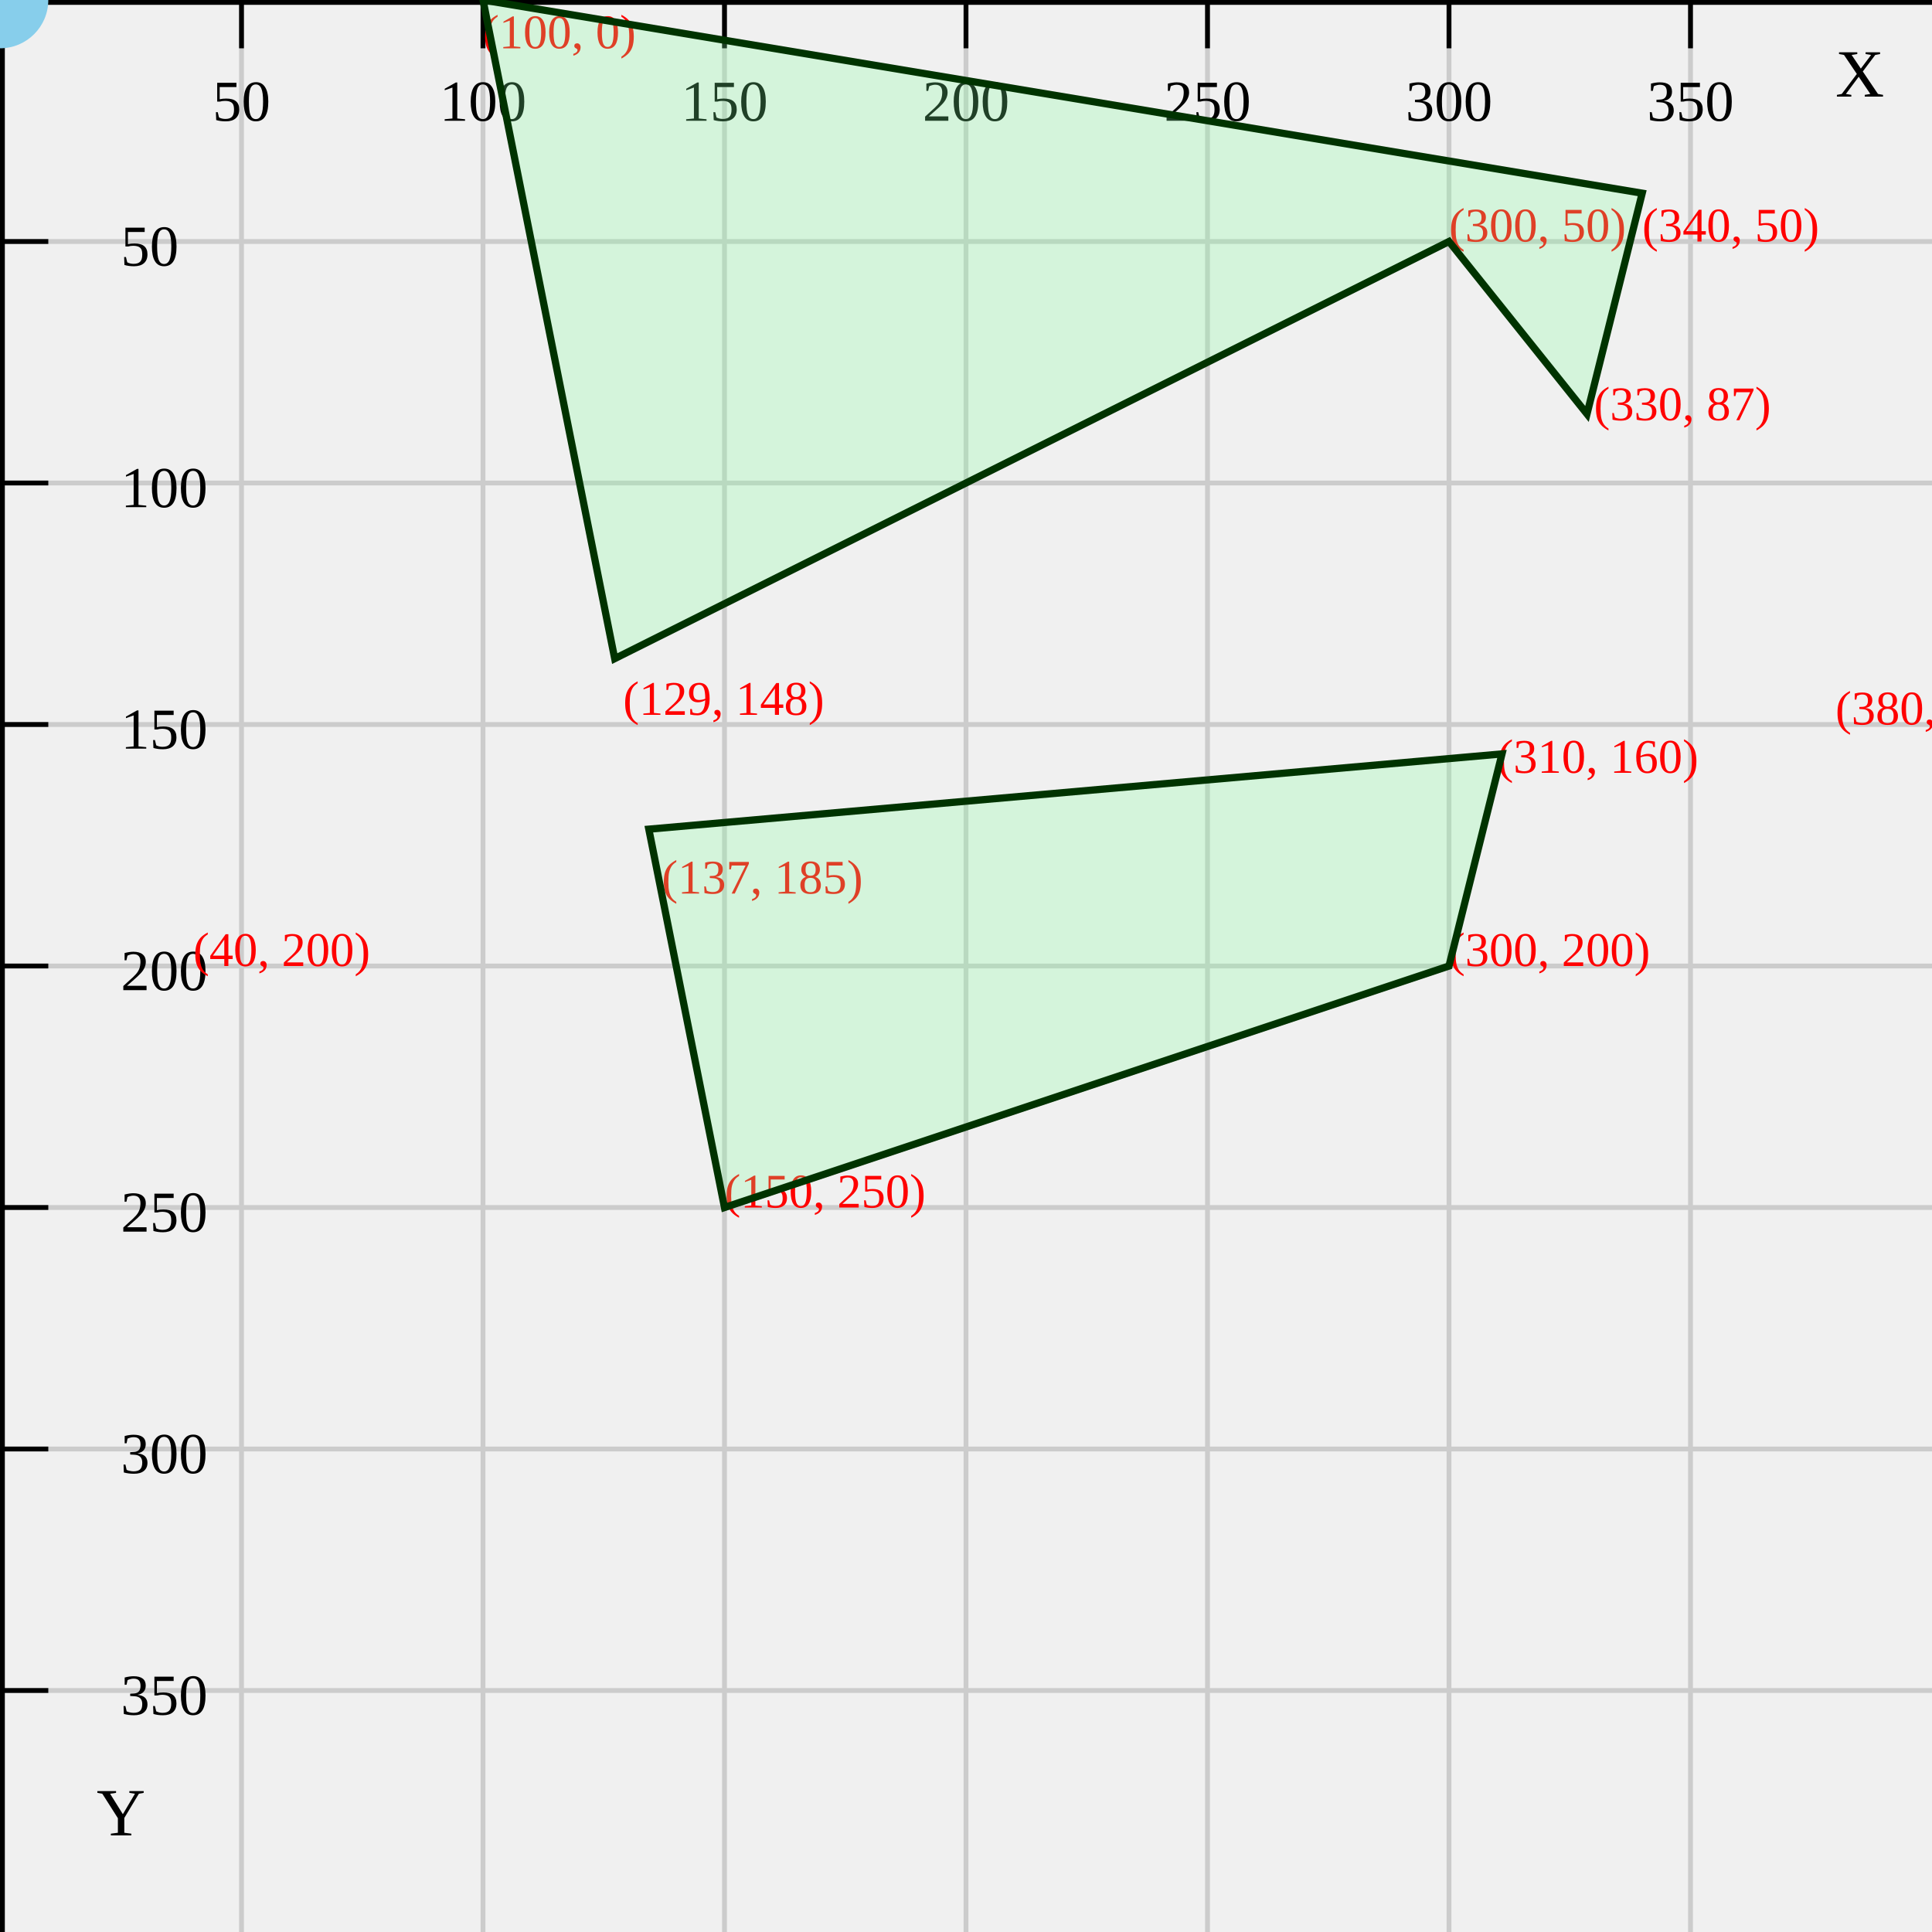
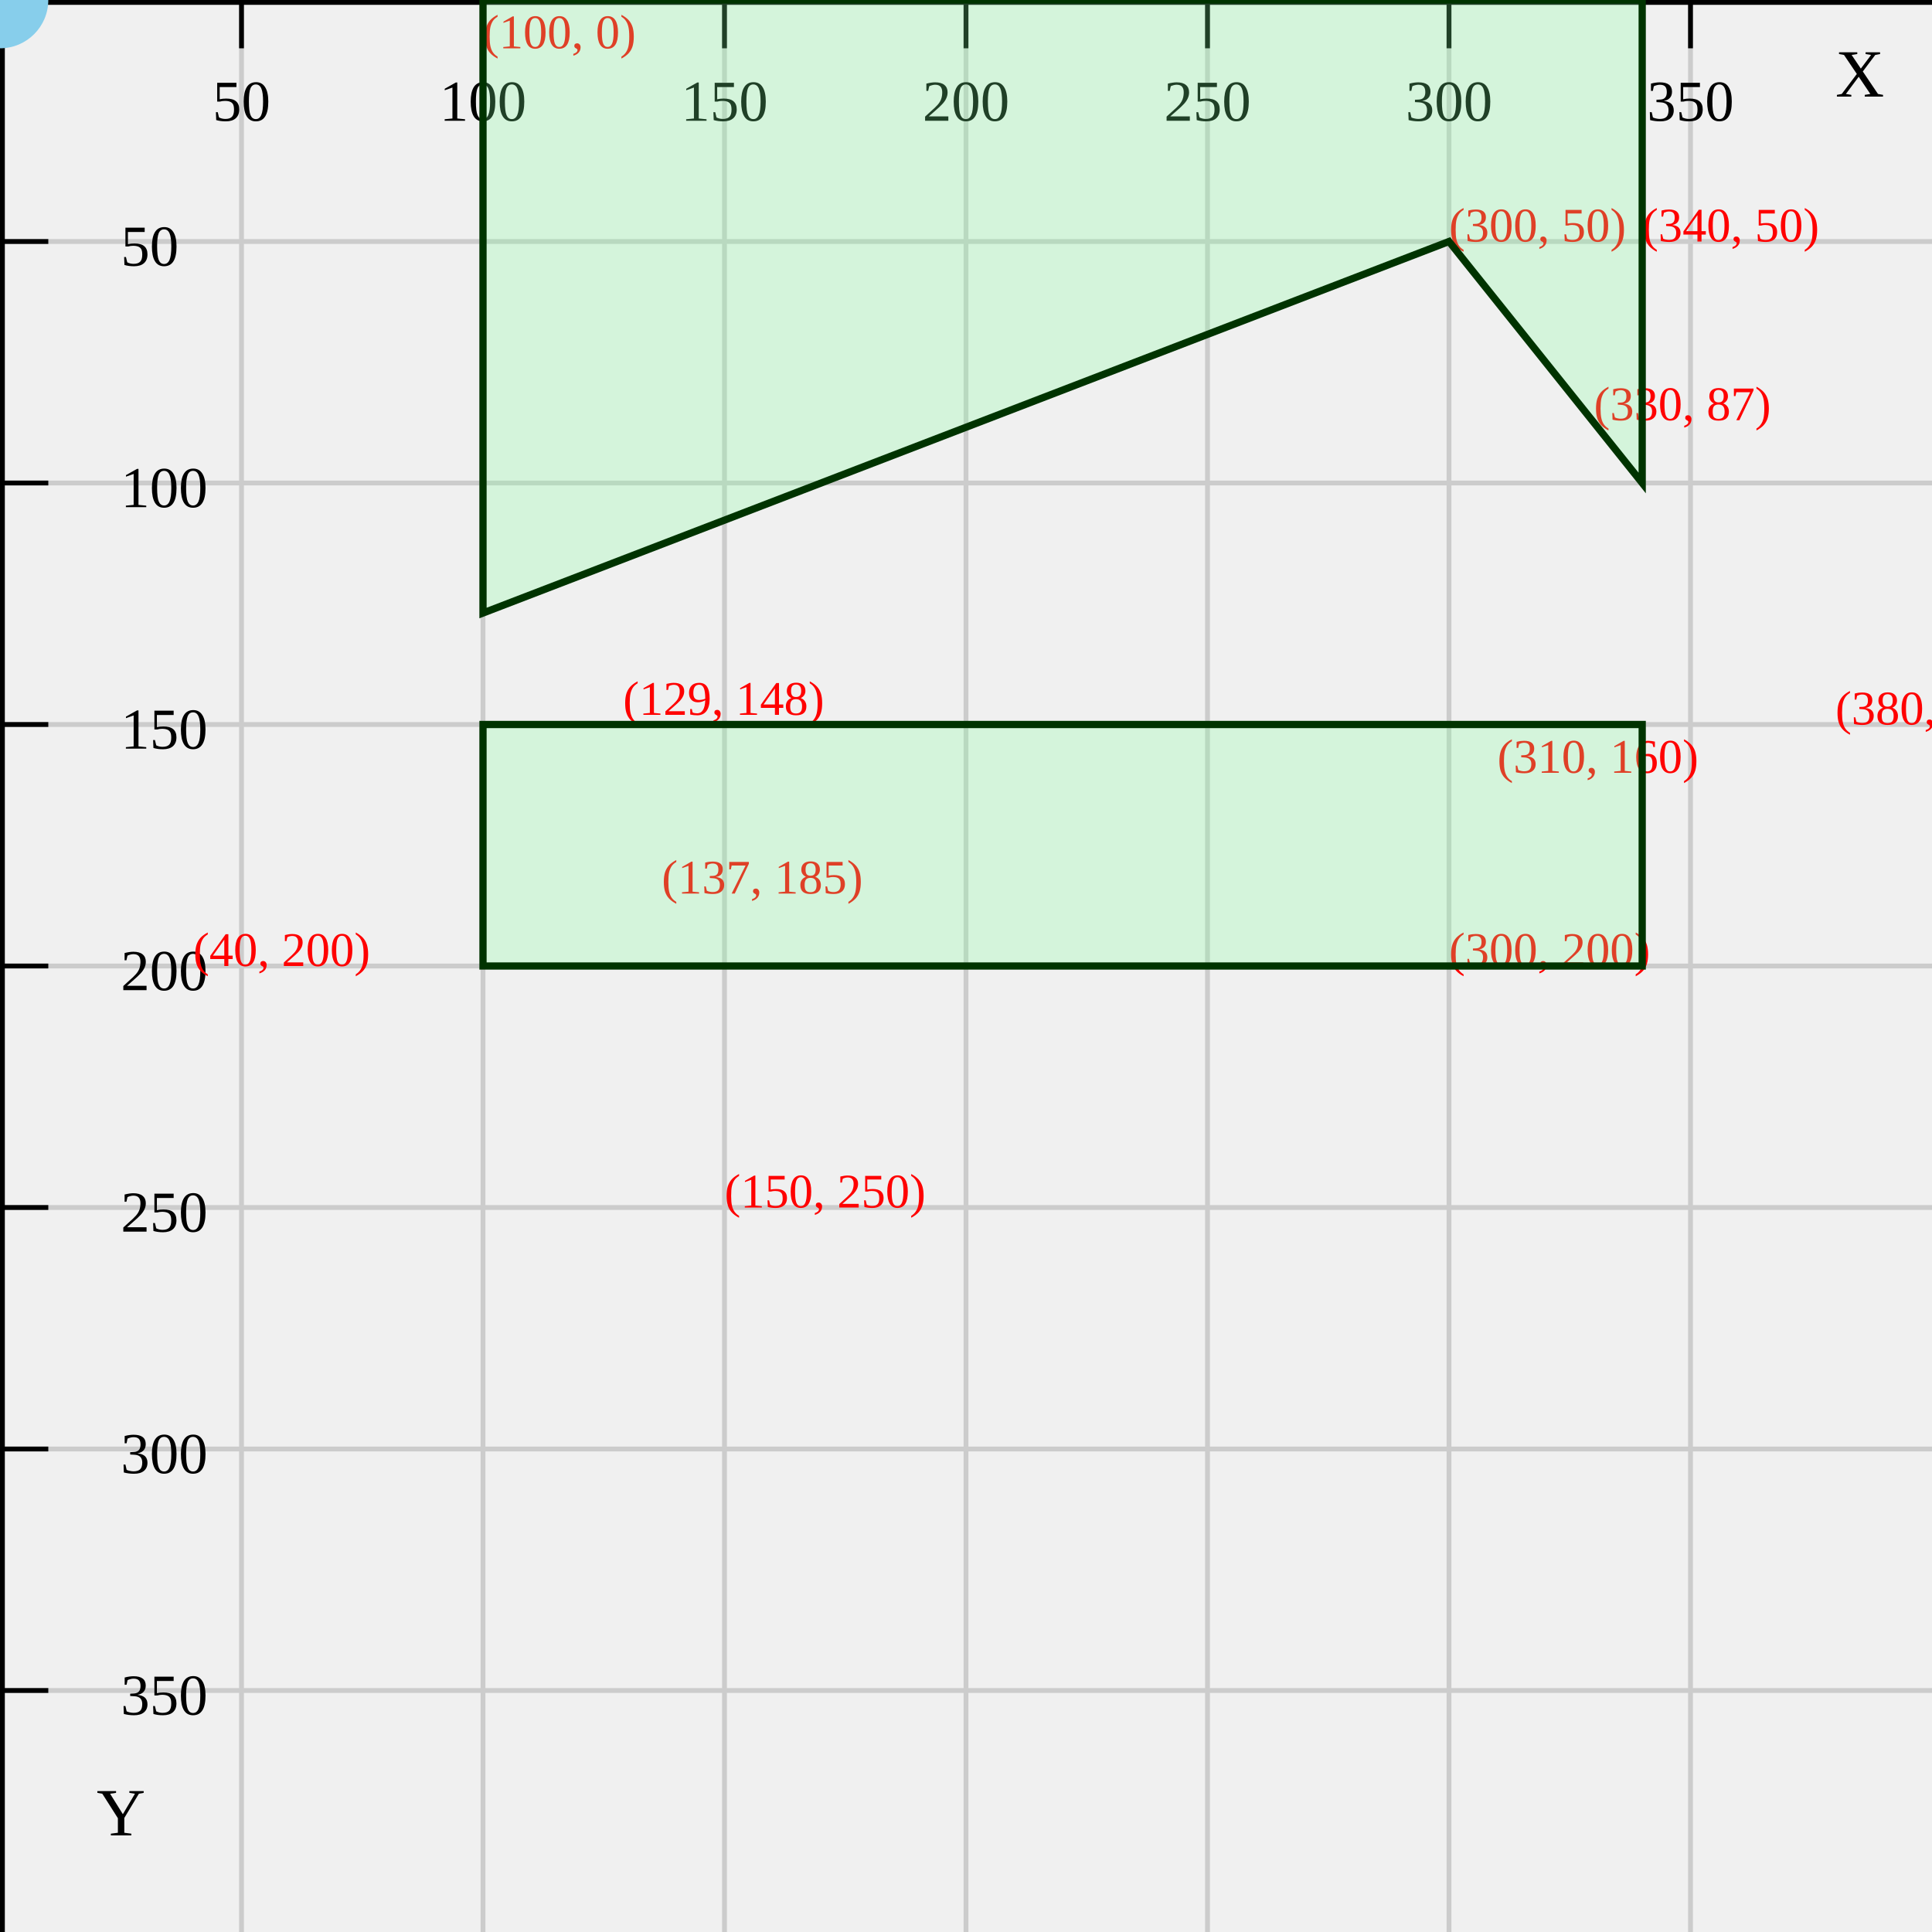
<svg xmlns="http://www.w3.org/2000/svg" width="400px" height="400px" viewBox="0 0 400 400" version="1.1">
  <svg width="500" height="400">
    <rect width="100%" height="100%" fill="#f0f0f0" />
    <path d="M50,0 V400 M100,0 V400 M150,0 V400 M200,0 V400 M250,0 V400 M300,0 V400 M350,0 V400" stroke="#ccc" stroke-width="1" fill="none" />
    <path d="M0,50 H400 M0,100 H400 M0,150 H400 M0,200 H400 M0,250 H400 M0,300 H400 M0,350 H400" stroke="#ccc" stroke-width="1" fill="none" />
    <line x1="0" y1="0" x2="500" y2="0" stroke="black" stroke-width="2" />
    <line x1="0" y1="0" x2="0" y2="400" stroke="black" stroke-width="2" />
    <g id="x-axis-ticks">
      <line x1="50" y1="0" x2="50" y2="10" stroke="black" />
      <text x="50" y="25" font-size="12" text-anchor="middle">50</text>
      <line x1="100" y1="0" x2="100" y2="10" stroke="black" />
      <text x="100" y="25" font-size="12" text-anchor="middle">100</text>
      <line x1="150" y1="0" x2="150" y2="10" stroke="black" />
      <text x="150" y="25" font-size="12" text-anchor="middle">150</text>
      <line x1="200" y1="0" x2="200" y2="10" stroke="black" />
      <text x="200" y="25" font-size="12" text-anchor="middle">200</text>
      <line x1="250" y1="0" x2="250" y2="10" stroke="black" />
      <text x="250" y="25" font-size="12" text-anchor="middle">250</text>
      <line x1="300" y1="0" x2="300" y2="10" stroke="black" />
      <text x="300" y="25" font-size="12" text-anchor="middle">300</text>
      <line x1="350" y1="0" x2="350" y2="10" stroke="black" />
      <text x="350" y="25" font-size="12" text-anchor="middle">350</text>
    </g>
    <g id="y-axis-ticks">
      <line x1="0" y1="50" x2="10" y2="50" stroke="black" />
      <text x="25" y="55" font-size="12" text-anchor="start">50</text>
      <line x1="0" y1="100" x2="10" y2="100" stroke="black" />
      <text x="25" y="105" font-size="12" text-anchor="start">100</text>
      <line x1="0" y1="150" x2="10" y2="150" stroke="black" />
      <text x="25" y="155" font-size="12" text-anchor="start">150</text>
      <line x1="0" y1="200" x2="10" y2="200" stroke="black" />
      <text x="25" y="205" font-size="12" text-anchor="start">200</text>
      <line x1="0" y1="250" x2="10" y2="250" stroke="black" />
      <text x="25" y="255" font-size="12" text-anchor="start">250</text>
      <line x1="0" y1="300" x2="10" y2="300" stroke="black" />
      <text x="25" y="305" font-size="12" text-anchor="start">300</text>
      <line x1="0" y1="350" x2="10" y2="350" stroke="black" />
      <text x="25" y="355" font-size="12" text-anchor="start">350</text>
    </g>
    <text x="380" y="20" font-size="14" fill="black">X</text>
    <text x="20" y="380" font-size="14" fill="black">Y</text>
    <text x="310" y="160" font-size="10" fill="red">(310, 160)</text>
    <text x="300" y="200" font-size="10" fill="red">(300, 200)</text>
    <text x="150" y="250" font-size="10" fill="red">(150, 250)</text>
    <text x="137" y="185" font-size="10" fill="red">(137, 185)</text>
    <text x="100" y="10" font-size="10" fill="red">(100, 0)</text>
    <text x="340" y="50" font-size="10" fill="red">(340, 50)</text>
    <text x="330" y="87" font-size="10" fill="red">(330, 87)</text>
    <text x="300" y="50" font-size="10" fill="red">(300, 50)</text>
    <text x="129" y="148" font-size="10" fill="red">(129, 148)</text>
    <text x="40" y="200" font-size="10" fill="red">(40, 200)</text>
    <text x="380" y="150" font-size="10" fill="red">(380, 150)</text>
  </svg>
-   <path id="test" d=" M 300.00 200.00 L 150.00 250.00 L 134.33 171.67 L 310.97 156.09 z M 340.00 40.00 L 328.57 85.71 L 300.00 50.00 L 127.27 136.36 L 100.00 0.00 z" style="fill:#80FF9C; fill-opacity:0.25; fill-rule:nonzero; stroke:#003300; stroke-opacity:1.00; stroke-width:1.50;" />
+   <path id="test" d=" M 340.00 200.00 L 100.00 200.00 L 100.00 150.00 L 340.00 150.00 z M 340.00 100.00 L 300.00 50.00 L 100.00 126.92 L 100.00 0.00 L 340.00 0.00 z" style="fill:#80FF9C; fill-opacity:0.25; fill-rule:nonzero; stroke:#003300; stroke-opacity:1.00; stroke-width:1.50;" />

"
 <circle r="10" fill="skyblue">
    <animateMotion dur="10s" repeatCount="indefinite">
      <mpath href="#test" />
    </animateMotion>
  </circle> "  

 </svg>
